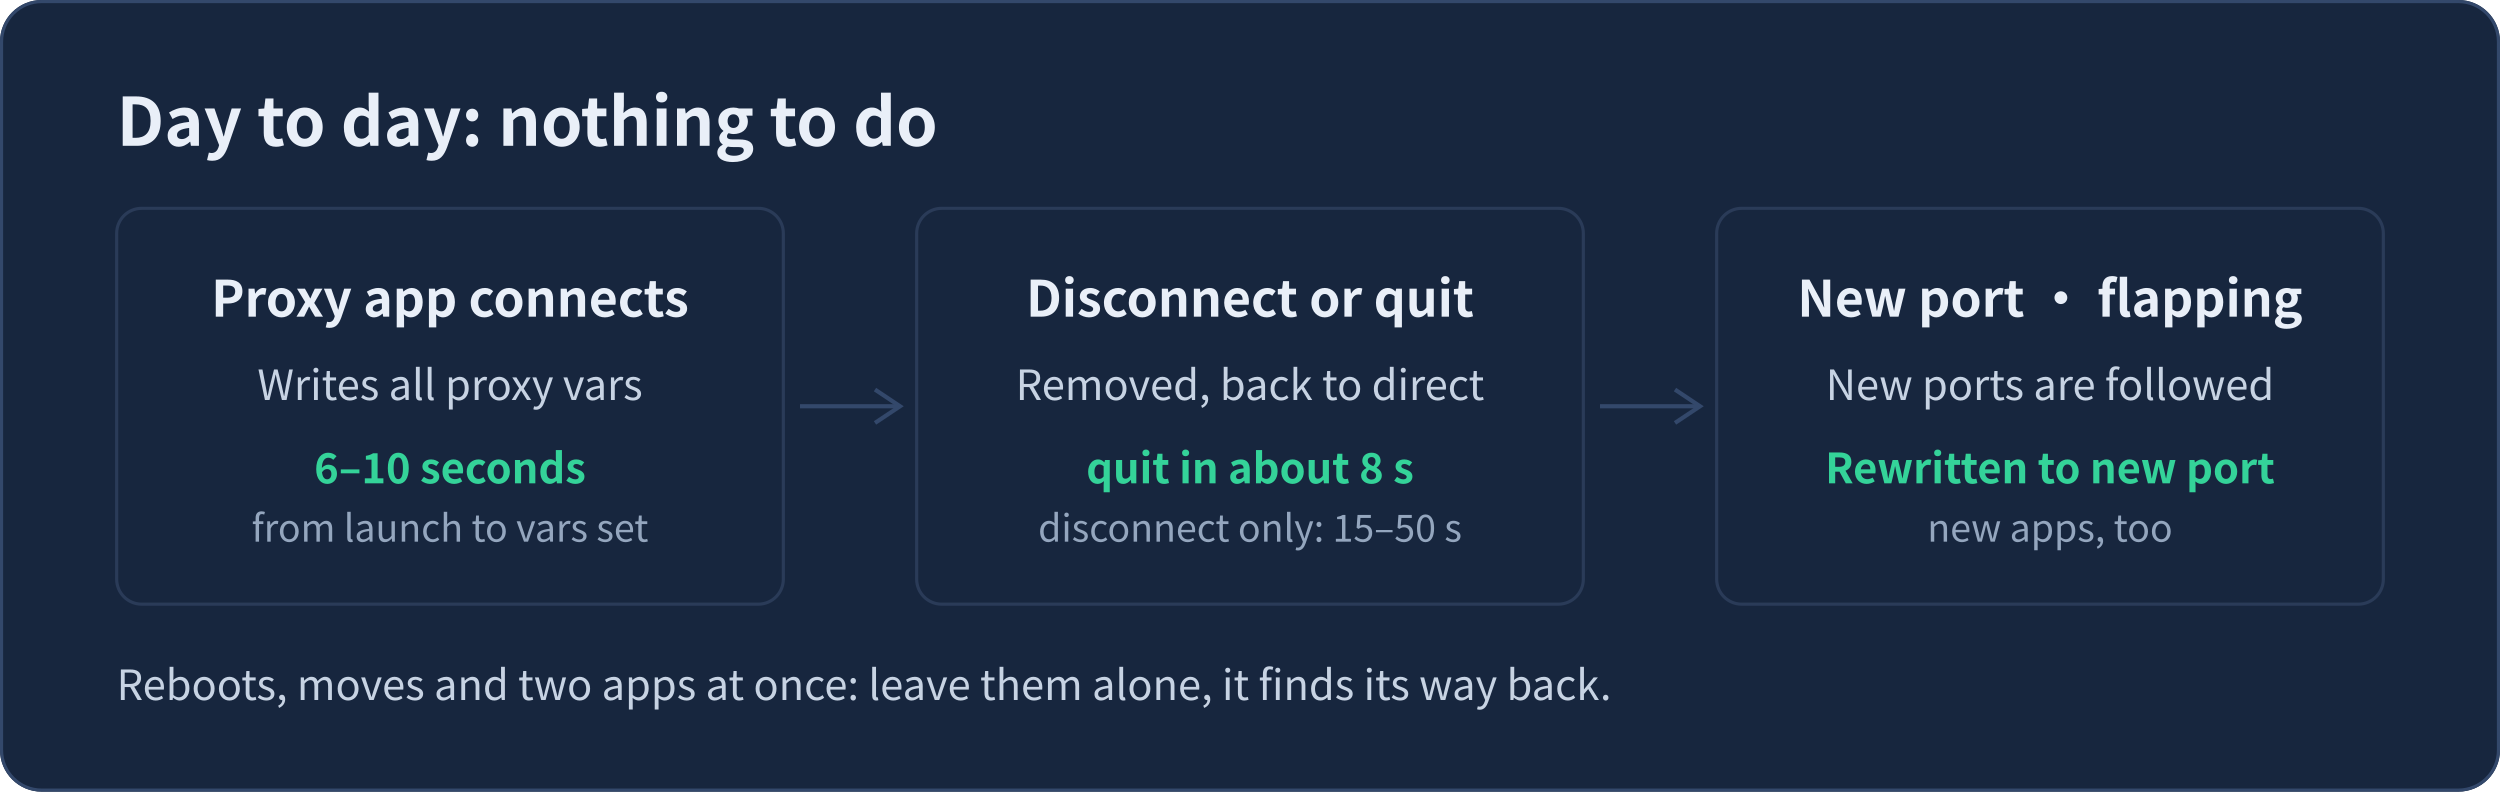
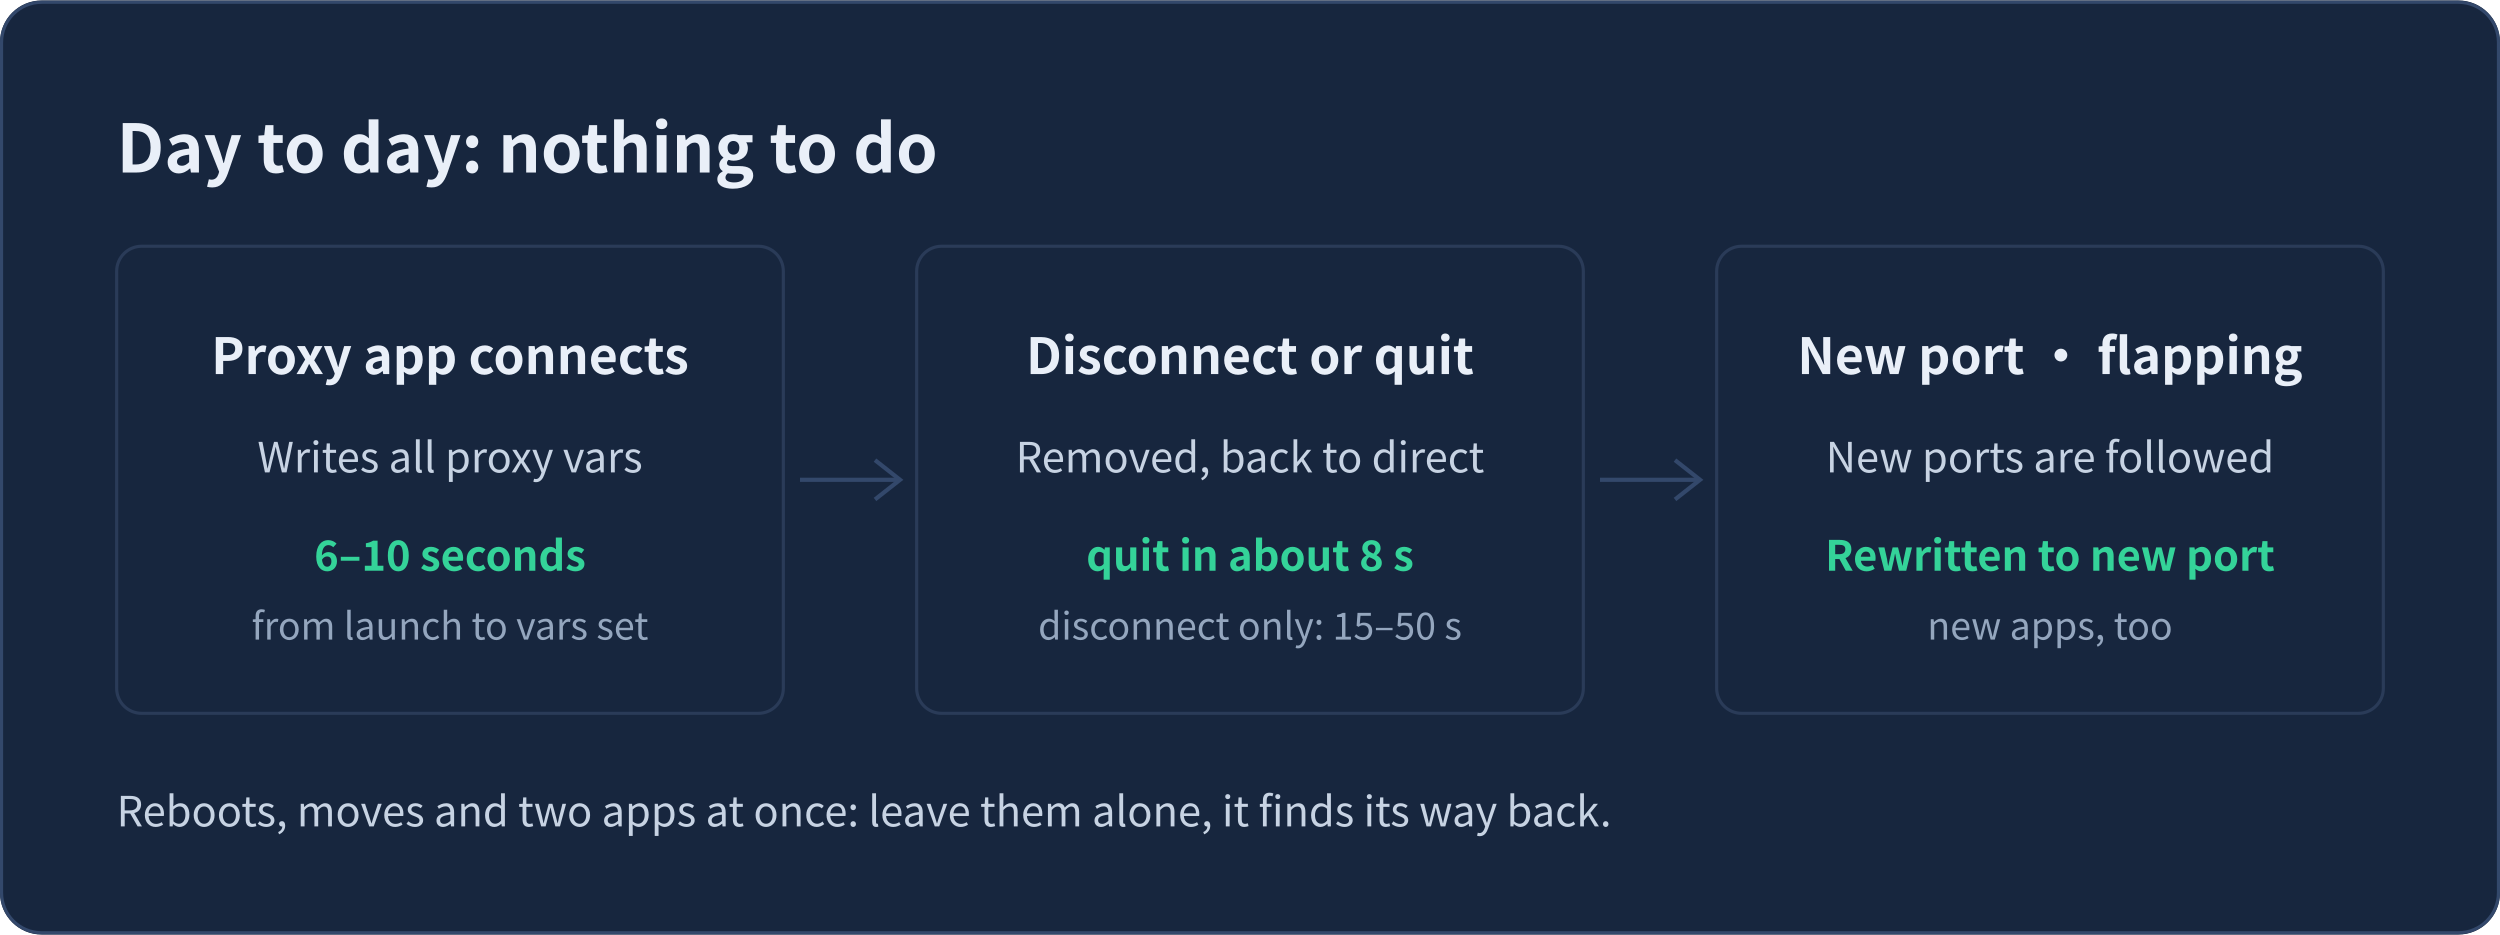
- <svg xmlns="http://www.w3.org/2000/svg" width="1200" height="380" viewBox="0 0 1200 380" role="img" aria-labelledby="statesTitle statesDesc" font-family="-apple-system, BlinkMacSystemFont, 'Segoe UI', 'PingFang SC', 'Microsoft YaHei', 'Noto Sans CJK SC', sans-serif">
-   <rect width="1200" height="380" rx="20" fill="#17263E" />
-   <rect x="0.75" y="0.75" width="1198.5" height="378.5" rx="19.25" fill="none" stroke="#33486B" stroke-width="1.5" />
+ <svg xmlns="http://www.w3.org/2000/svg" width="1200" height="448.4" viewBox="0 0 1200 448" role="img" aria-labelledby="statesTitle statesDesc" font-family="-apple-system, BlinkMacSystemFont, 'Segoe UI', 'PingFang SC', 'Microsoft YaHei', 'Noto Sans CJK SC', sans-serif">
+   <rect width="1200" height="448.4" rx="20" fill="#17263E" />
+   <rect x="0.75" y="0.89" width="1198.5" height="446.63" rx="19.25" fill="none" stroke="#33486B" stroke-width="1.5" />
  <g id="heading">
-     <text x="56" y="70" font-size="32" font-weight="700" fill="#E9EFF8">Day to day: nothing to do</text>
+     <text x="56" y="82.6" font-size="32" font-weight="700" fill="#E9EFF8">Day to day: nothing to do</text>
  </g>
  <g id="boxes" fill="none" stroke="#2A3B58" stroke-width="1.5">
-     <rect x="56" y="100" width="320" height="190" rx="12" />
-     <rect x="440" y="100" width="320" height="190" rx="12" />
-     <rect x="824" y="100" width="320" height="190" rx="12" />
+     <rect x="56" y="118" width="320" height="224.2" rx="12" />
+     <rect x="440" y="118" width="320" height="224.2" rx="12" />
+     <rect x="824" y="118" width="320" height="224.2" rx="12" />
  </g>
  <g id="arrows" stroke="#33486B" stroke-width="2" fill="none">
-     <path d="M384 195H432" />
-     <path d="M420 187L432 195L420 203" />
-     <path d="M768 195H816" />
-     <path d="M804 187L816 195L804 203" />
+     <path d="M384 230.1H432" />
+     <path d="M420 220.66L432 230.1L420 239.54" />
+     <path d="M768 230.1H816" />
+     <path d="M804 220.66L816 230.1L804 239.54" />
  </g>
  <g id="labels">
-     <text x="216" y="152" font-size="24" font-weight="700" fill="#E9EFF8" text-anchor="middle">Proxy app connects</text>
-     <text x="216" y="192" font-size="20" fill="#C7D3E3" text-anchor="middle">Writes all proxy vars</text>
-     <text x="216" y="232" font-size="20" font-weight="700" fill="#34D399" text-anchor="middle">6–10 seconds</text>
-     <text x="216" y="260" font-size="18" fill="#94A6BE" text-anchor="middle">from launch to vars set</text>
-     <text x="600" y="152" font-size="24" font-weight="700" fill="#E9EFF8" text-anchor="middle">Disconnect or quit</text>
-     <text x="600" y="192" font-size="20" fill="#C7D3E3" text-anchor="middle">Removed, back to direct</text>
-     <text x="600" y="232" font-size="20" font-weight="700" fill="#34D399" text-anchor="middle">quit in about 8 s</text>
-     <text x="600" y="260" font-size="18" fill="#94A6BE" text-anchor="middle">disconnect only: 15–50 s</text>
-     <text x="984" y="152" font-size="24" font-weight="700" fill="#E9EFF8" text-anchor="middle">New port · flapping</text>
-     <text x="984" y="192" font-size="20" fill="#C7D3E3" text-anchor="middle">New ports are followed</text>
-     <text x="984" y="232" font-size="20" font-weight="700" fill="#34D399" text-anchor="middle">Rewritten to new port</text>
-     <text x="984" y="260" font-size="18" fill="#94A6BE" text-anchor="middle">new apps, too</text>
+     <text x="216" y="179.36" font-size="24" font-weight="700" fill="#E9EFF8" text-anchor="middle">Proxy app connects</text>
+     <text x="216" y="226.56" font-size="20" fill="#C7D3E3" text-anchor="middle">Writes all proxy vars</text>
+     <text x="216" y="273.76" font-size="20" font-weight="700" fill="#34D399" text-anchor="middle">6–10 seconds</text>
+     <text x="216" y="306.8" font-size="18" fill="#94A6BE" text-anchor="middle">from launch to vars set</text>
+     <text x="600" y="179.36" font-size="24" font-weight="700" fill="#E9EFF8" text-anchor="middle">Disconnect or quit</text>
+     <text x="600" y="226.56" font-size="20" fill="#C7D3E3" text-anchor="middle">Removed, back to direct</text>
+     <text x="600" y="273.76" font-size="20" font-weight="700" fill="#34D399" text-anchor="middle">quit in about 8 s</text>
+     <text x="600" y="306.8" font-size="18" fill="#94A6BE" text-anchor="middle">disconnect only: 15–50 s</text>
+     <text x="984" y="179.36" font-size="24" font-weight="700" fill="#E9EFF8" text-anchor="middle">New port · flapping</text>
+     <text x="984" y="226.56" font-size="20" fill="#C7D3E3" text-anchor="middle">New ports are followed</text>
+     <text x="984" y="273.76" font-size="20" font-weight="700" fill="#34D399" text-anchor="middle">Rewritten to new port</text>
+     <text x="984" y="306.8" font-size="18" fill="#94A6BE" text-anchor="middle">new apps, too</text>
  </g>
  <g id="footer">
-     <text x="56" y="336" font-size="20" fill="#C7D3E3">Reboots, moves and two apps at once: leave them alone, it finds its way back.</text>
+     <text x="56" y="396.48" font-size="20" fill="#C7D3E3">Reboots, moves and two apps at once: leave them alone, it finds its way back.</text>
  </g>
</svg>
